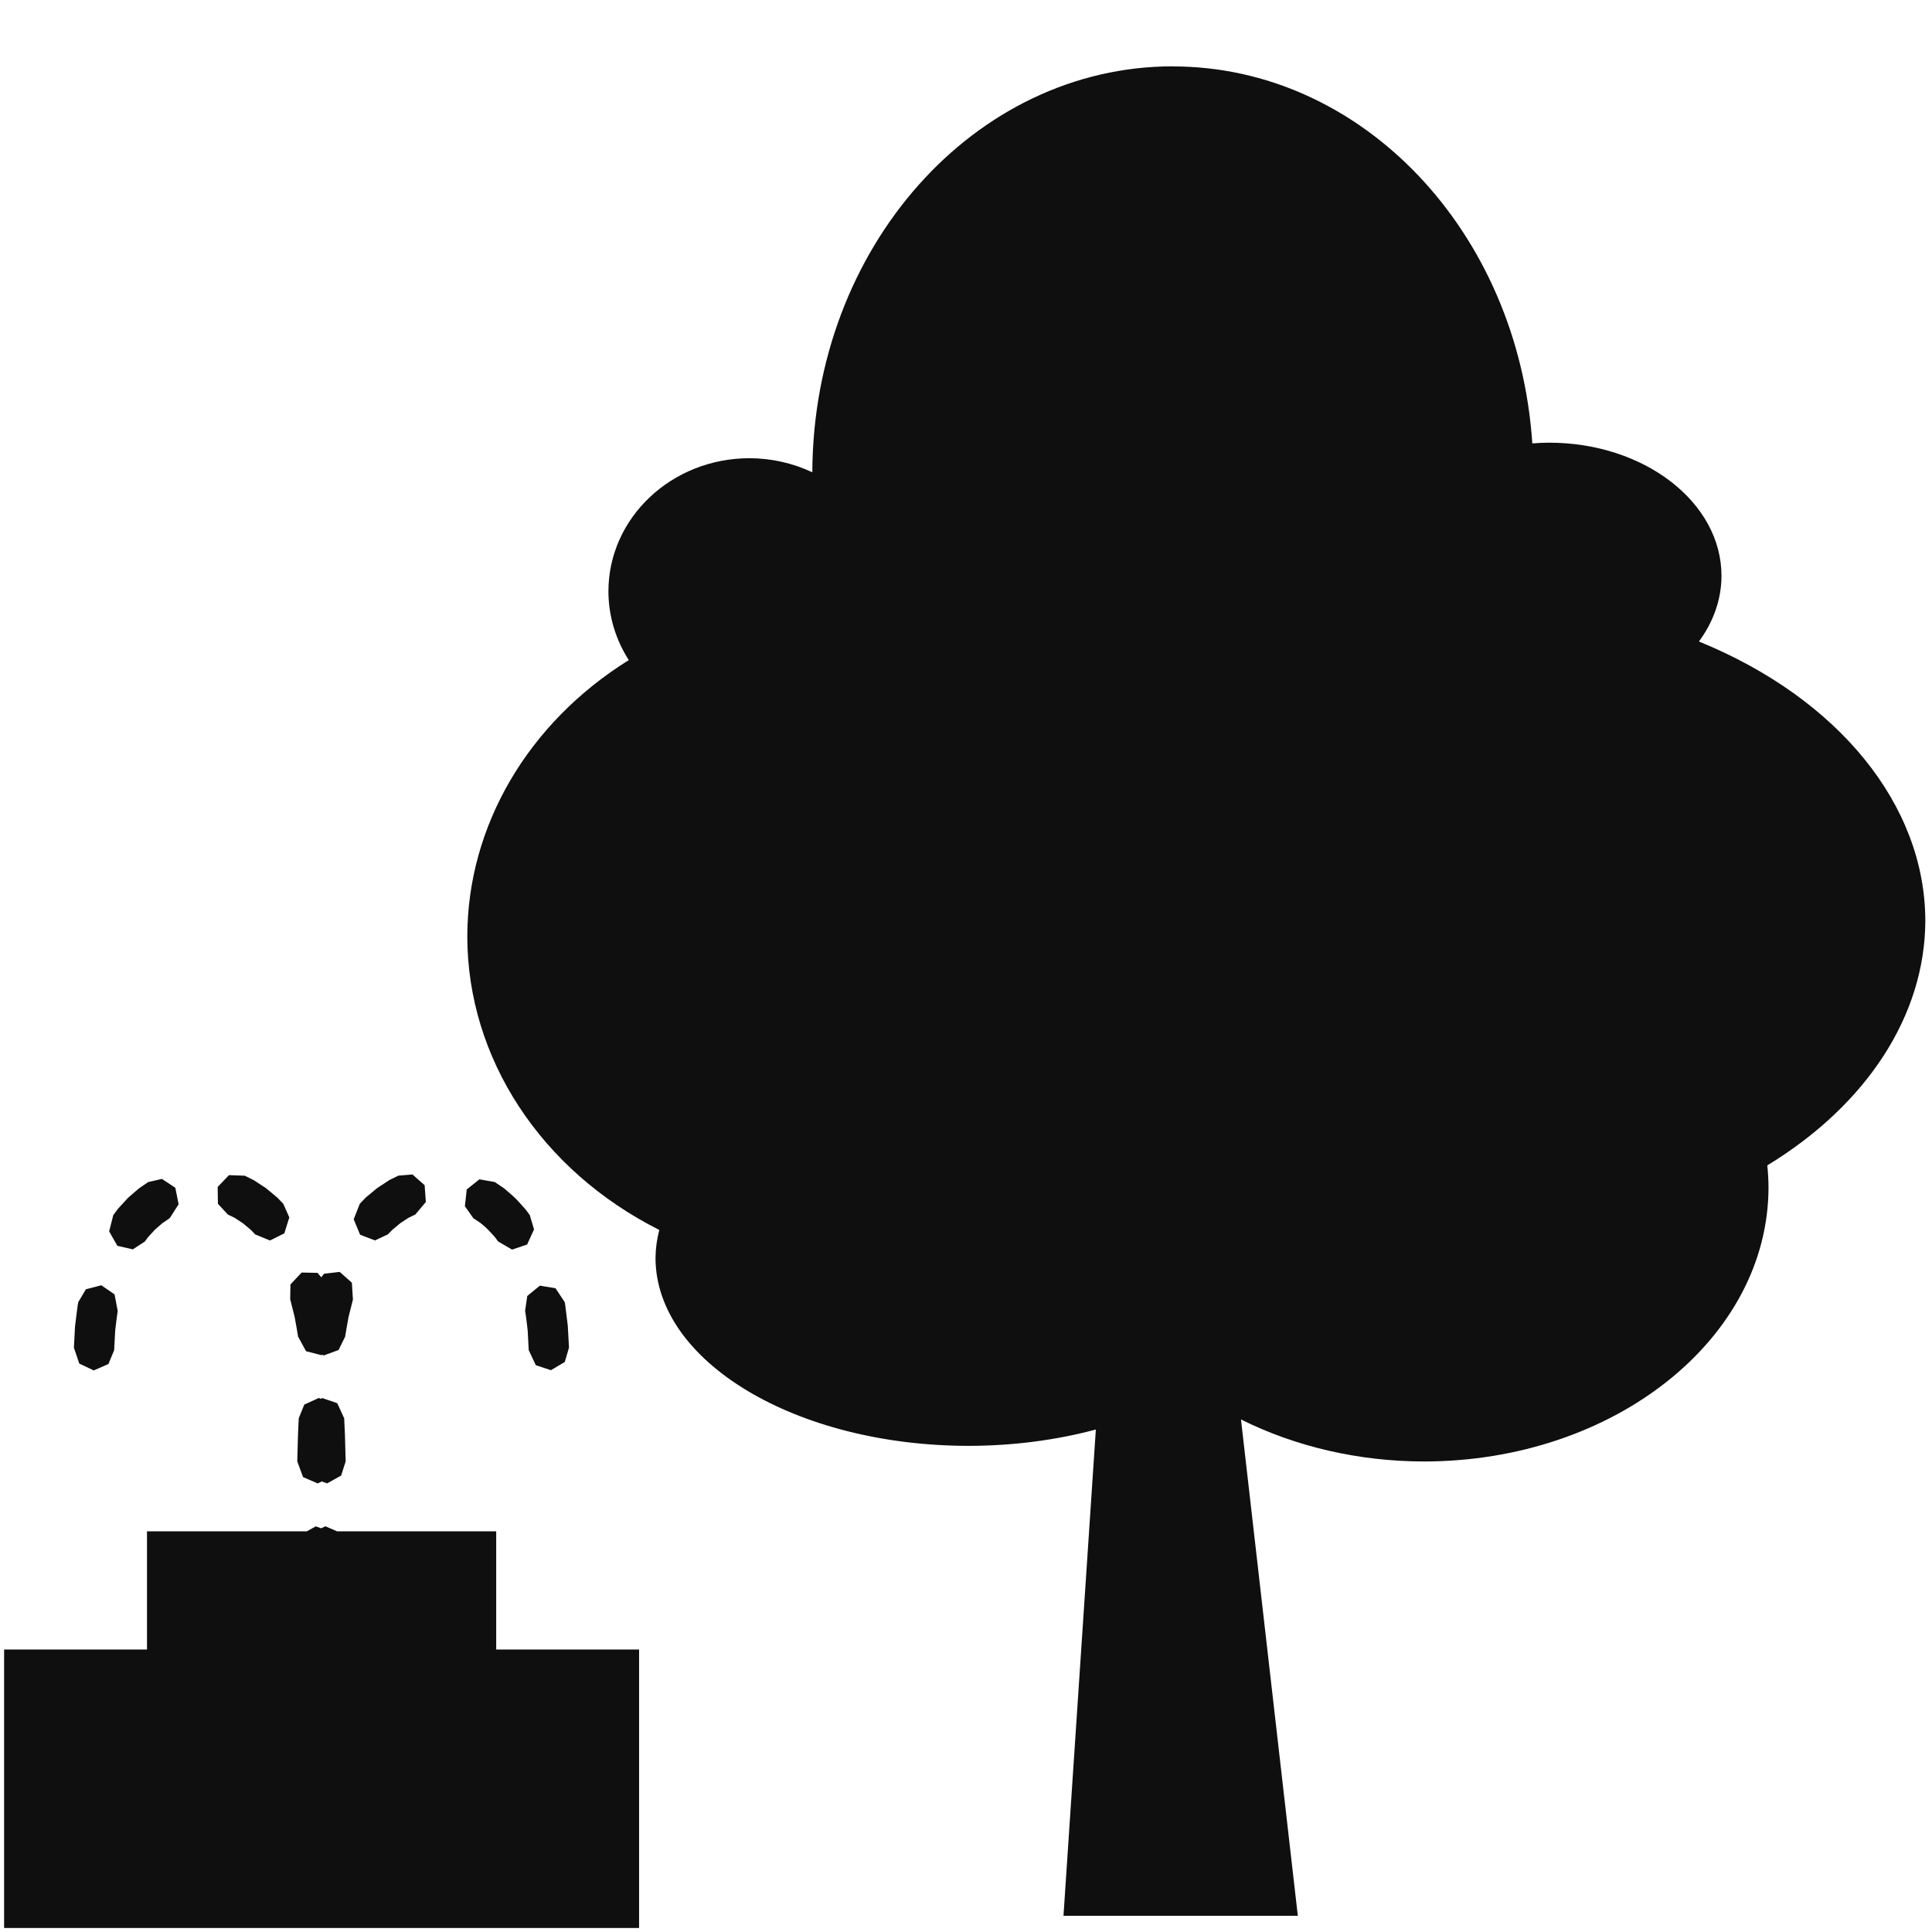
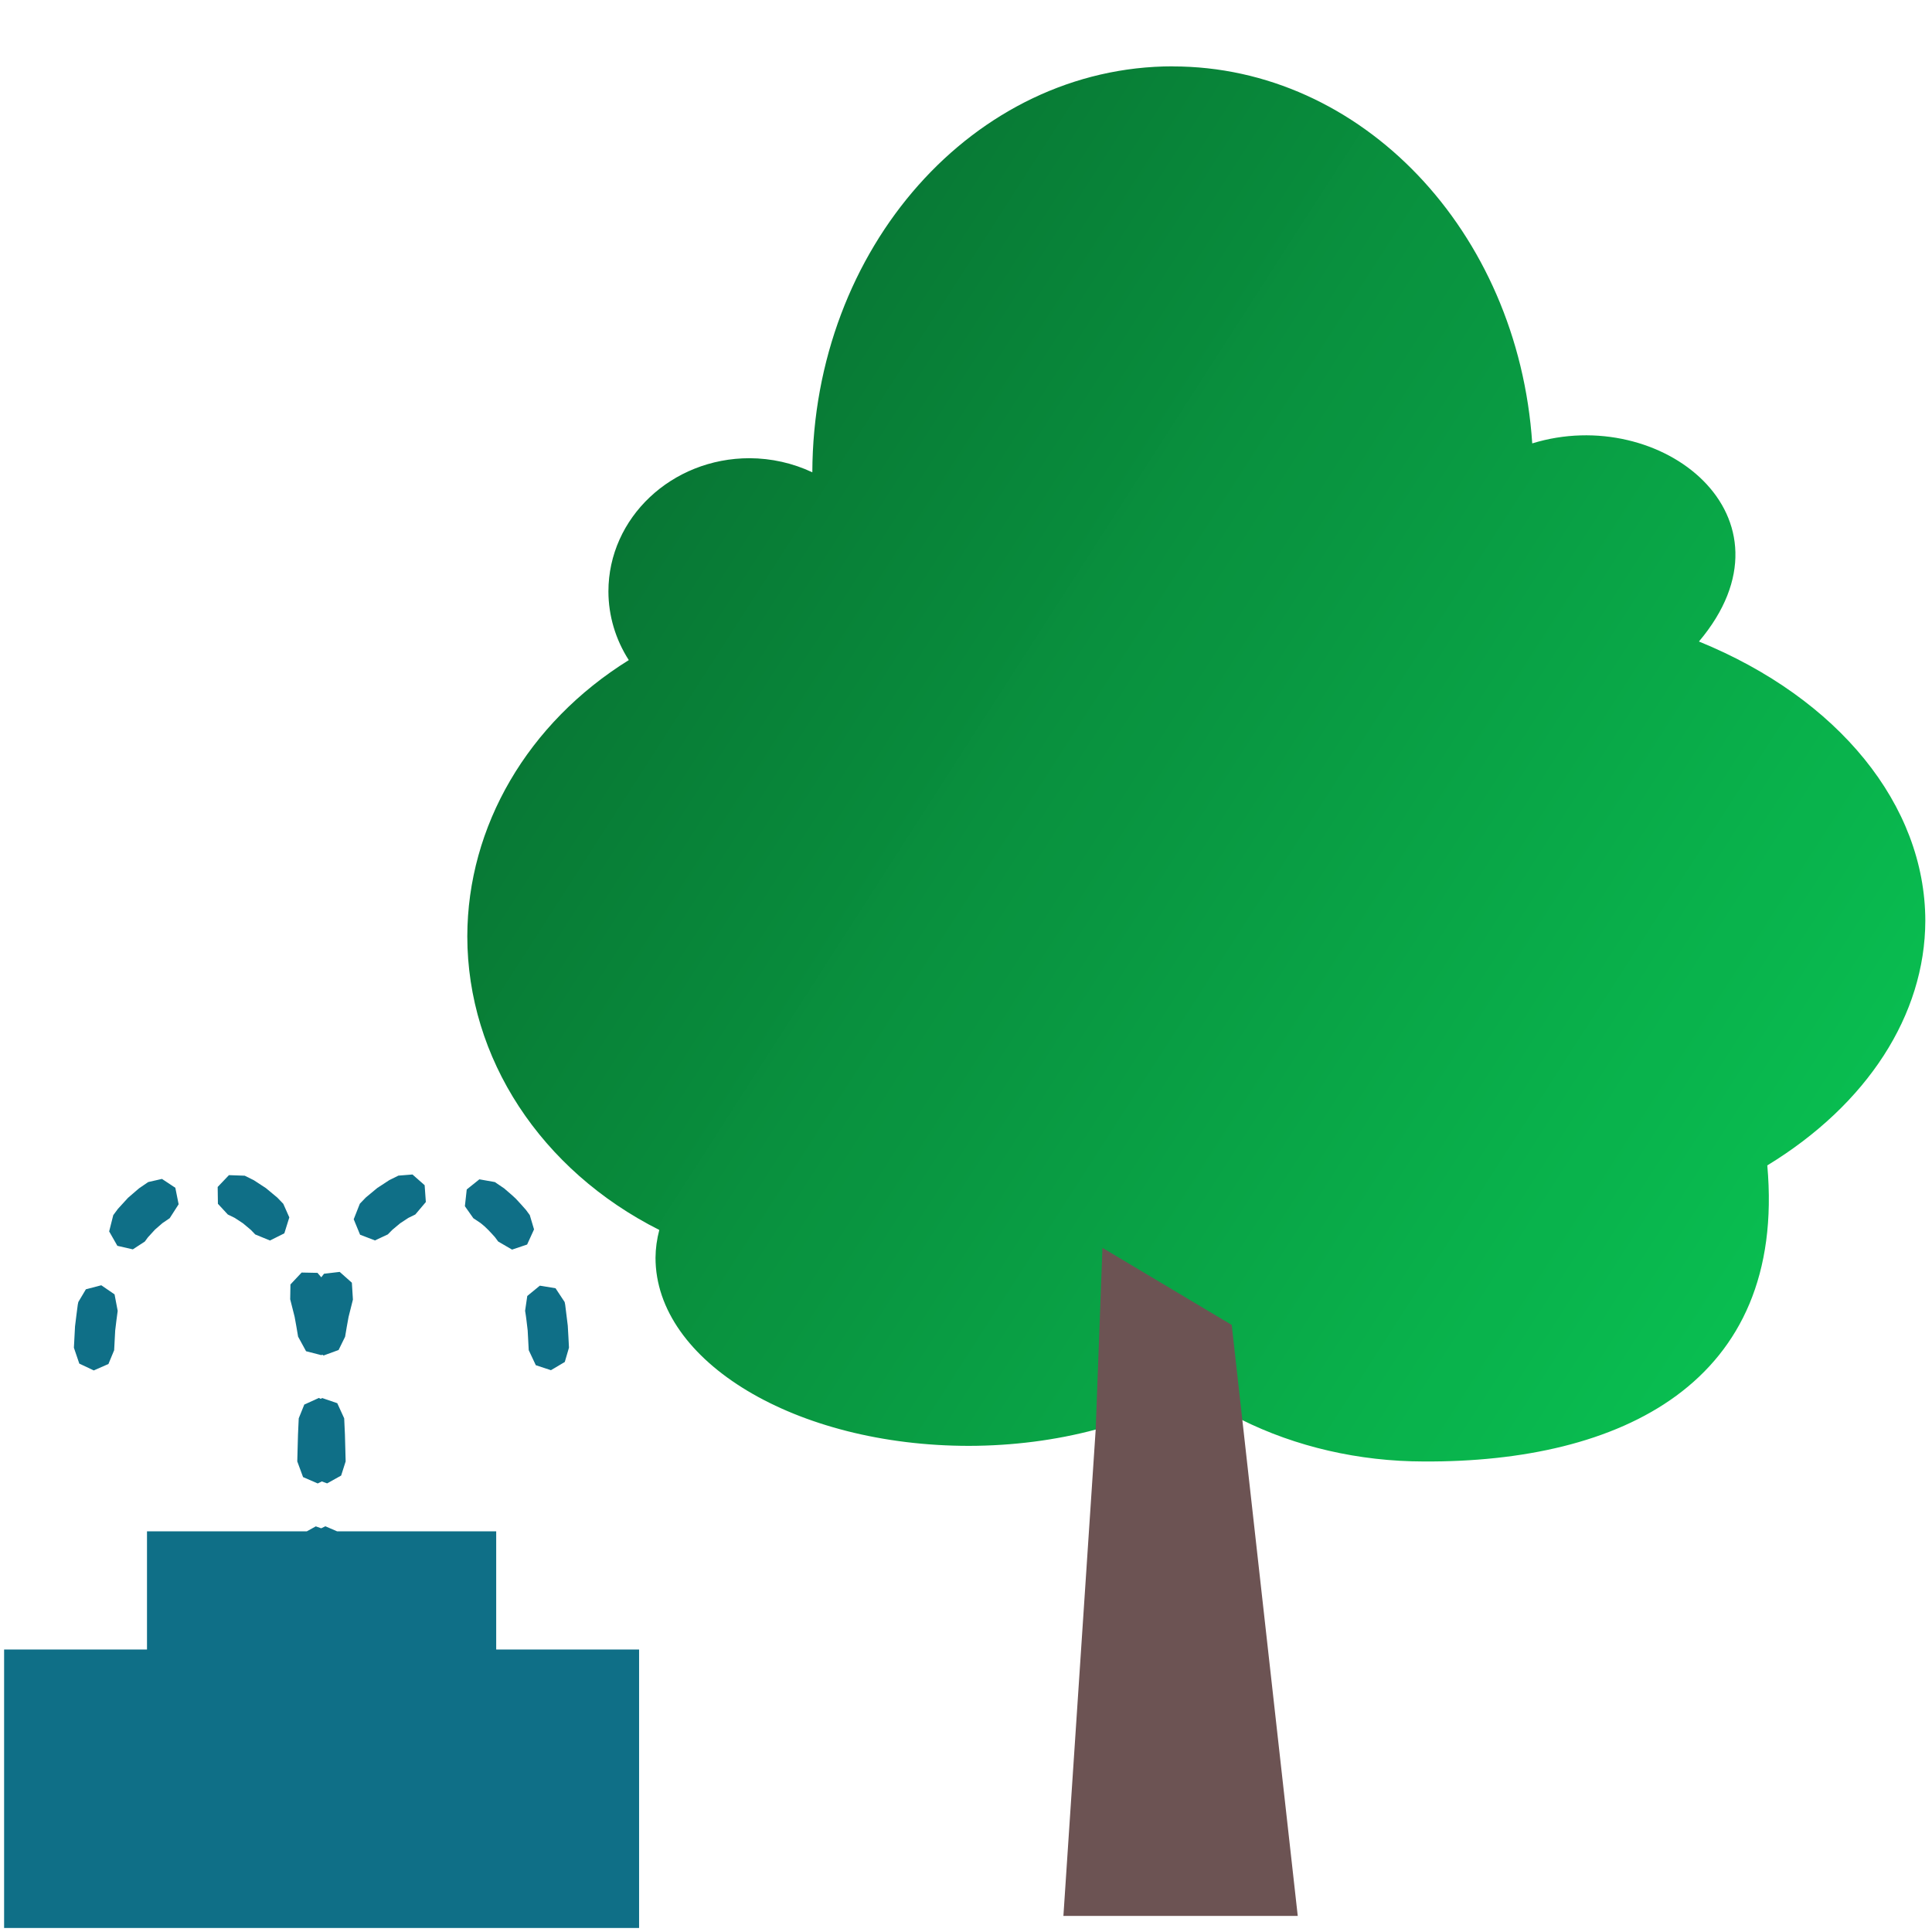
<svg xmlns="http://www.w3.org/2000/svg" id="SVGRoot" width="24px" height="24px" version="1.1" viewBox="0 0 24 24">
-   <path d="m14.57 0.824a4.479 5.064 0 0 0-4.479 5.043 1.753 1.655 0 0 0-0.78-0.175 1.753 1.655 0 0 0-1.753 1.655 1.753 1.655 0 0 0 0.253 0.853 4.674 4.186 0 0 0-2.006 3.432 4.674 4.186 0 0 0 2.385 3.647 3.895 2.337 0 0 0-0.047 0.345 3.895 2.337 0 0 0 3.895 2.337 3.895 2.337 0 0 0 1.575-0.203l-0.402 6.041h2.911l-0.706-6.166a4.284 3.408 0 0 0 2.269 0.522 4.284 3.408 0 0 0 4.284-3.408 4.284 3.408 0 0 0-0.015-0.27 5.549 3.993 0 0 0 1.963-3.04 5.549 3.993 0 0 0-2.812-3.468 2.142 1.655 0 0 0 0.28-0.815 2.142 1.655 0 0 0-2.142-1.655 2.142 1.655 0 0 0-0.208 0.009 4.479 5.064 0 0 0-4.466-4.683z" fill-opacity=".969" opacity=".967" stroke-width=".184" />
-   <path d="m5.124 14.59-0.175 0.014-0.113 0.056c-0.052 0.034-0.105 0.069-0.15 0.098-0.051 0.043-0.097 0.08-0.142 0.118-0.025 0.025-0.05 0.051-0.074 0.077l-0.076 0.193 0.079 0.192 0.185 0.071 0.16-0.075 0.056-0.057 0.097-0.081 0.102-0.067 0.086-0.042 0.131-0.155-0.015-0.209zm-2.28 8e-3 -0.14 0.147 0.003 0.209 0.123 0.133 0.086 0.042 0.102 0.067 0.098 0.082 0.055 0.057 0.183 0.075 0.178-0.089 0.062-0.198-0.075-0.169c-0.025-0.026-0.049-0.051-0.074-0.077-0.051-0.043-0.096-0.08-0.142-0.118-0.054-0.035-0.101-0.066-0.15-0.098-0.038-0.018-0.075-0.037-0.113-0.056zm-0.832 0.047-0.171 0.039c-0.038 0.026-0.076 0.052-0.114 0.078-0.049 0.043-0.092 0.08-0.137 0.118-0.045 0.05-0.086 0.094-0.126 0.138-0.019 0.025-0.038 0.051-0.057 0.077l-0.051 0.202 0.102 0.179 0.192 0.044 0.149-0.097 0.039-0.053 0.088-0.096 0.092-0.08 0.09-0.061 0.111-0.173-0.041-0.205zm3.943 0.005-0.157 0.126-0.023 0.208 0.105 0.149 0.091 0.061c0.067 0.051 0.122 0.113 0.178 0.175l0.04 0.054 0.172 0.1 0.187-0.063 0.086-0.188-0.053-0.178-0.048-0.065c-0.041-0.049-0.088-0.097-0.125-0.138-0.048-0.047-0.103-0.091-0.146-0.129-0.038-0.026-0.076-0.052-0.115-0.078zm-1.735 1.15-0.195 0.023-0.034 0.044-0.047-0.055-0.197-0.004-0.139 0.148-0.003 0.18-0.001 3.68e-4c0.019 0.076 0.039 0.154 0.056 0.222 0.014 0.082 0.031 0.164 0.043 0.246l0.099 0.181 0.191 0.049 0.01-0.006 0.017 0.01 0.186-0.068 0.081-0.165c0.012-0.082 0.029-0.164 0.043-0.246l0.053-0.211 0.001-0.005v-0.001c-0.004-0.071-0.009-0.145-0.013-0.208zm-2.962 0.166-0.191 0.05-0.094 0.158-0.007 0.034c-0.013 0.092-0.023 0.184-0.034 0.269-0.005 0.088-0.01 0.177-0.014 0.265l0.067 0.197 0.18 0.085 0.182-0.08 0.071-0.171 0.013-0.245c0.01-0.081 0.019-0.163 0.031-0.244l-0.039-0.205zm5.448 0.005-0.156 0.128-0.027 0.184c0.014 0.081 0.022 0.163 0.032 0.244l0.013 0.245 0.088 0.187 0.188 0.062 0.172-0.102 0.052-0.178c-0.005-0.09-0.009-0.185-0.015-0.274-0.011-0.085-0.021-0.176-0.032-0.259l-0.007-0.034-0.113-0.171zm-2.745 1.395-0.181 0.082-0.069 0.171-0.009 0.197-1.84e-4 0.002v0.002l-0.009 0.334 0.072 0.195 0.182 0.079 0.051-0.025 0.066 0.024 0.174-0.097 0.056-0.176-0.009-0.334-1.84e-4 -0.002v-0.002l-0.009-0.197-0.086-0.188-0.187-0.064-0.018 0.01zm0.081 1.594-0.052 0.025-0.067-0.024-0.112 0.062h-1.985v1.468h-1.775v3.459h7.888v-3.459h-1.775v-1.468h-1.976z" fill-opacity=".969" opacity=".967" stroke-width=".184" />
+   <defs>
+     <linearGradient id="linearGradient2210" x1="5.05" x2="24.34" y1="3.471" y2="15.87" gradientUnits="userSpaceOnUse">
+       <stop stop-color="#006227" offset="0" />
+       <stop stop-color="#00c44d" stop-opacity=".995" offset="1" />
+     </linearGradient>
+   </defs>
+   <path d="m14.57 0.824c-2.466-2.398e-5 -4.469 2.254-4.479 5.043-0.242-0.114-0.509-0.174-0.78-0.175-0.968 0-1.753 0.741-1.753 1.655 5.892e-4 0.301 0.088 0.596 0.253 0.853-1.255 0.781-2.004 2.063-2.006 3.432 0.001 1.512 0.913 2.906 2.385 3.647-0.03 0.114-0.046 0.229-0.047 0.345 0 1.291 1.744 2.337 3.895 2.337 0.543-0.001 1.079-0.07 1.575-0.203 0.55-0.305 1.08-0.286 1.803-0.125 0.68 0.34 1.466 0.521 2.269 0.522 2.439 0.014 4.511-0.968 4.269-3.678 1.242-0.757 1.96-1.869 1.963-3.04-0.003-1.436-1.076-2.76-2.812-3.468 1.308-1.551-0.474-2.954-2.071-2.461-0.176-2.641-2.123-4.683-4.466-4.683z" fill="url(#linearGradient2210)" opacity=".967" stroke-width=".184" />
+   <path d="m5.124 14.59-0.175 0.014-0.113 0.056c-0.052 0.034-0.105 0.069-0.15 0.098-0.051 0.043-0.097 0.08-0.142 0.118-0.025 0.025-0.05 0.051-0.074 0.077l-0.076 0.193 0.079 0.192 0.185 0.071 0.16-0.075 0.056-0.057 0.097-0.081 0.102-0.067 0.086-0.042 0.131-0.155-0.015-0.209zm-2.28 8e-3 -0.14 0.147 0.003 0.209 0.123 0.133 0.086 0.042 0.102 0.067 0.098 0.082 0.055 0.057 0.183 0.075 0.178-0.089 0.062-0.198-0.075-0.169c-0.025-0.026-0.049-0.051-0.074-0.077-0.051-0.043-0.096-0.08-0.142-0.118-0.054-0.035-0.101-0.066-0.15-0.098-0.038-0.018-0.075-0.037-0.113-0.056zm-0.832 0.047-0.171 0.039c-0.038 0.026-0.076 0.052-0.114 0.078-0.049 0.043-0.092 0.08-0.137 0.118-0.045 0.05-0.086 0.094-0.126 0.138-0.019 0.025-0.038 0.051-0.057 0.077l-0.051 0.202 0.102 0.179 0.192 0.044 0.149-0.097 0.039-0.053 0.088-0.096 0.092-0.08 0.09-0.061 0.111-0.173-0.041-0.205zm3.943 0.005-0.157 0.126-0.023 0.208 0.105 0.149 0.091 0.061c0.067 0.051 0.122 0.113 0.178 0.175l0.04 0.054 0.172 0.1 0.187-0.063 0.086-0.188-0.053-0.178-0.048-0.065c-0.041-0.049-0.088-0.097-0.125-0.138-0.048-0.047-0.103-0.091-0.146-0.129-0.038-0.026-0.076-0.052-0.115-0.078zm-1.735 1.15-0.195 0.023-0.034 0.044-0.047-0.055-0.197-0.004-0.139 0.148-0.003 0.18-0.001 3.68e-4c0.019 0.076 0.039 0.154 0.056 0.222 0.014 0.082 0.031 0.164 0.043 0.246l0.099 0.181 0.191 0.049 0.01-0.006 0.017 0.01 0.186-0.068 0.081-0.165c0.012-0.082 0.029-0.164 0.043-0.246l0.053-0.211 0.001-0.005v-0.001c-0.004-0.071-0.009-0.145-0.013-0.208zm-2.962 0.166-0.191 0.05-0.094 0.158-0.007 0.034c-0.013 0.092-0.023 0.184-0.034 0.269-0.005 0.088-0.01 0.177-0.014 0.265l0.067 0.197 0.18 0.085 0.182-0.08 0.071-0.171 0.013-0.245c0.01-0.081 0.019-0.163 0.031-0.244l-0.039-0.205zm5.448 0.005-0.156 0.128-0.027 0.184c0.014 0.081 0.022 0.163 0.032 0.244l0.013 0.245 0.088 0.187 0.188 0.062 0.172-0.102 0.052-0.178c-0.005-0.09-0.009-0.185-0.015-0.274-0.011-0.085-0.021-0.176-0.032-0.259l-0.007-0.034-0.113-0.171zm-2.745 1.395-0.181 0.082-0.069 0.171-0.009 0.197-1.84e-4 0.002v0.002l-0.009 0.334 0.072 0.195 0.182 0.079 0.051-0.025 0.066 0.024 0.174-0.097 0.056-0.176-0.009-0.334-1.84e-4 -0.002v-0.002l-0.009-0.197-0.086-0.188-0.187-0.064-0.018 0.01zm0.081 1.594-0.052 0.025-0.067-0.024-0.112 0.062h-1.985v1.468h-1.775v3.459h7.888v-3.459h-1.775v-1.468h-1.976z" fill="#006680" fill-opacity=".969" opacity=".967" stroke-width=".184" />
+   <path d="m13.21 23.8h2.911l-0.82-7.341-1.606-0.958-0.084 2.258z" fill="#6c5353" />
+   <path d="m13.21 23.8" fill="none" stroke="#000" stroke-width="1px" />
</svg>
